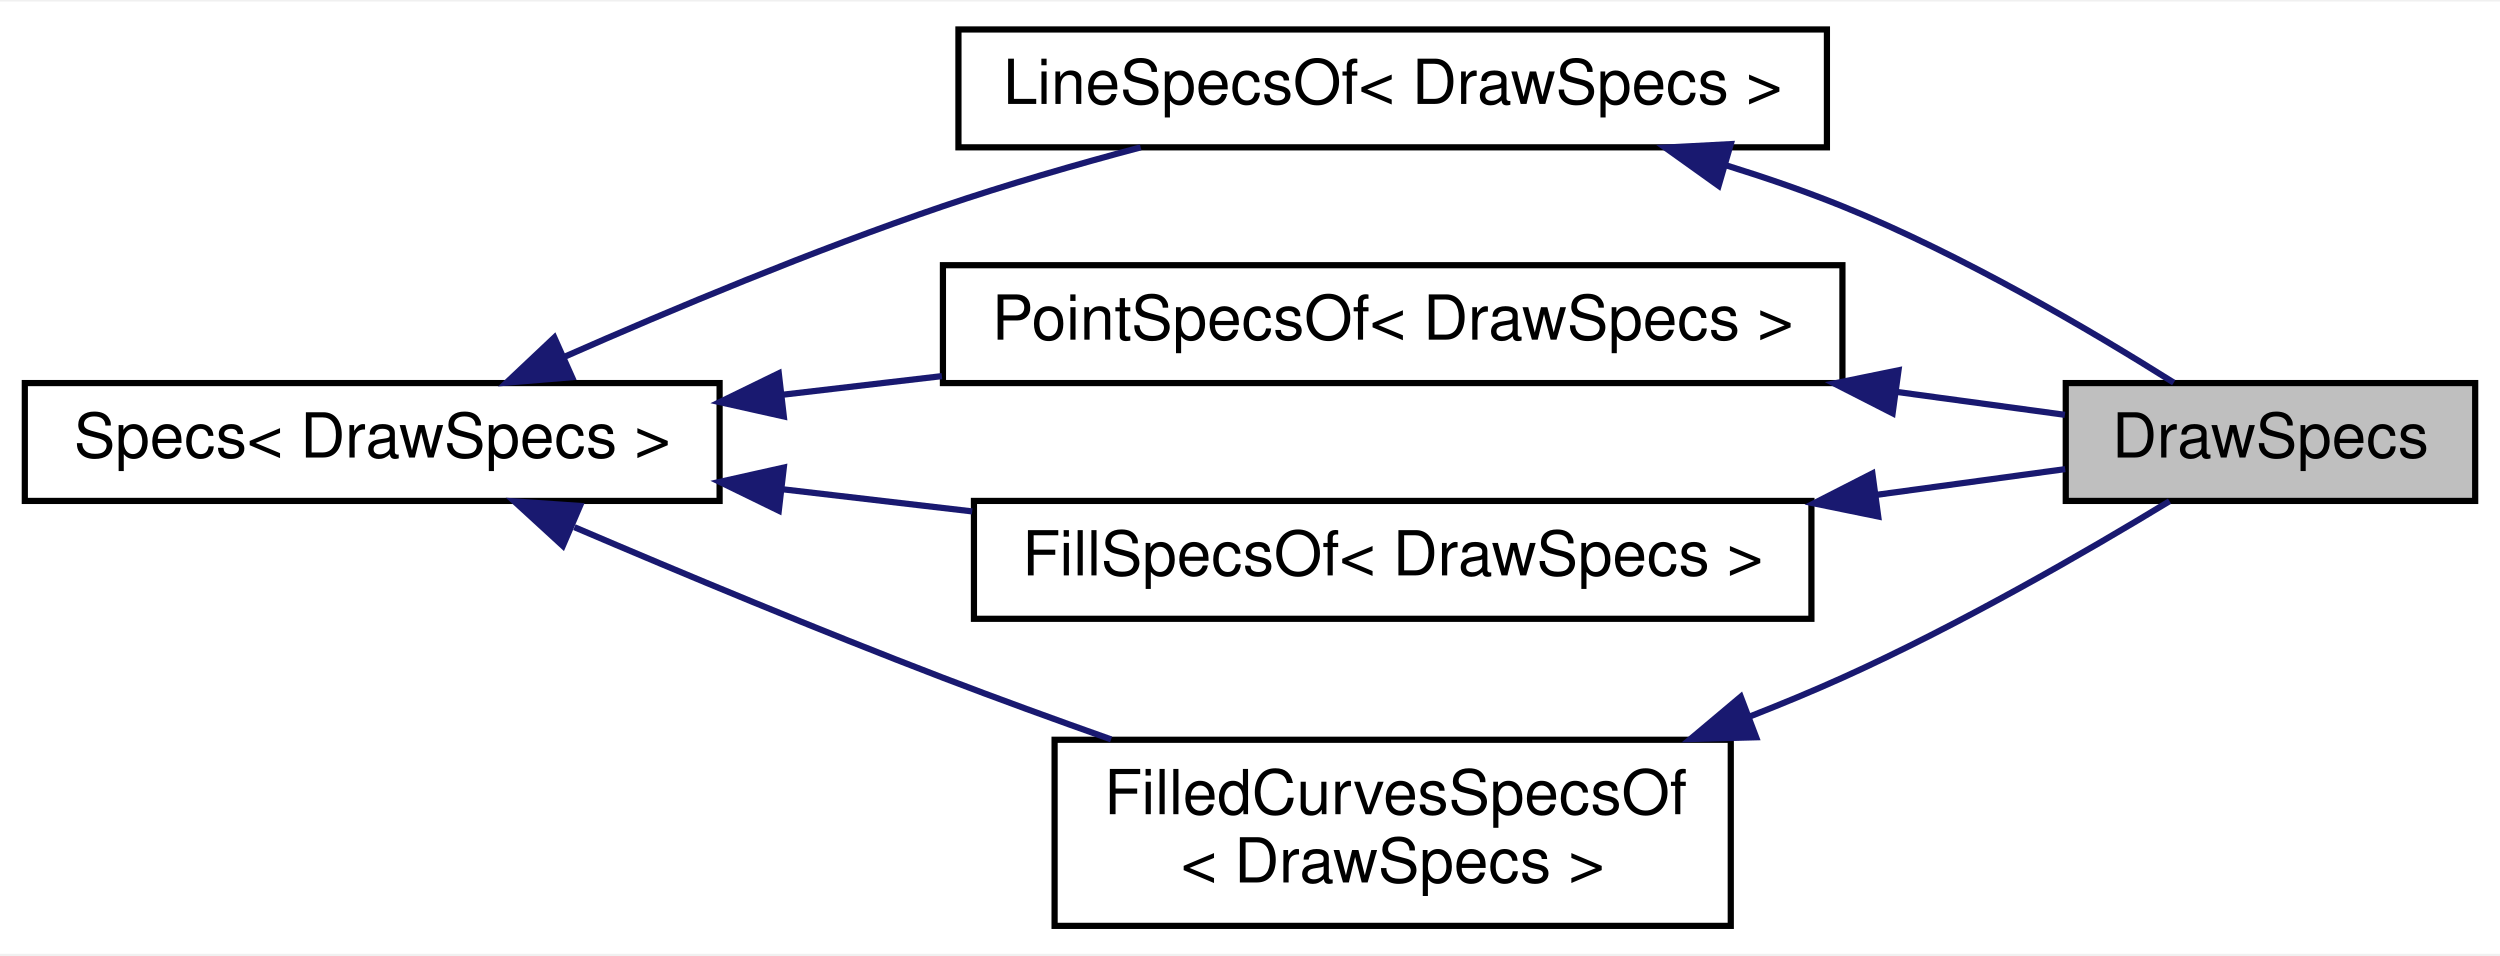
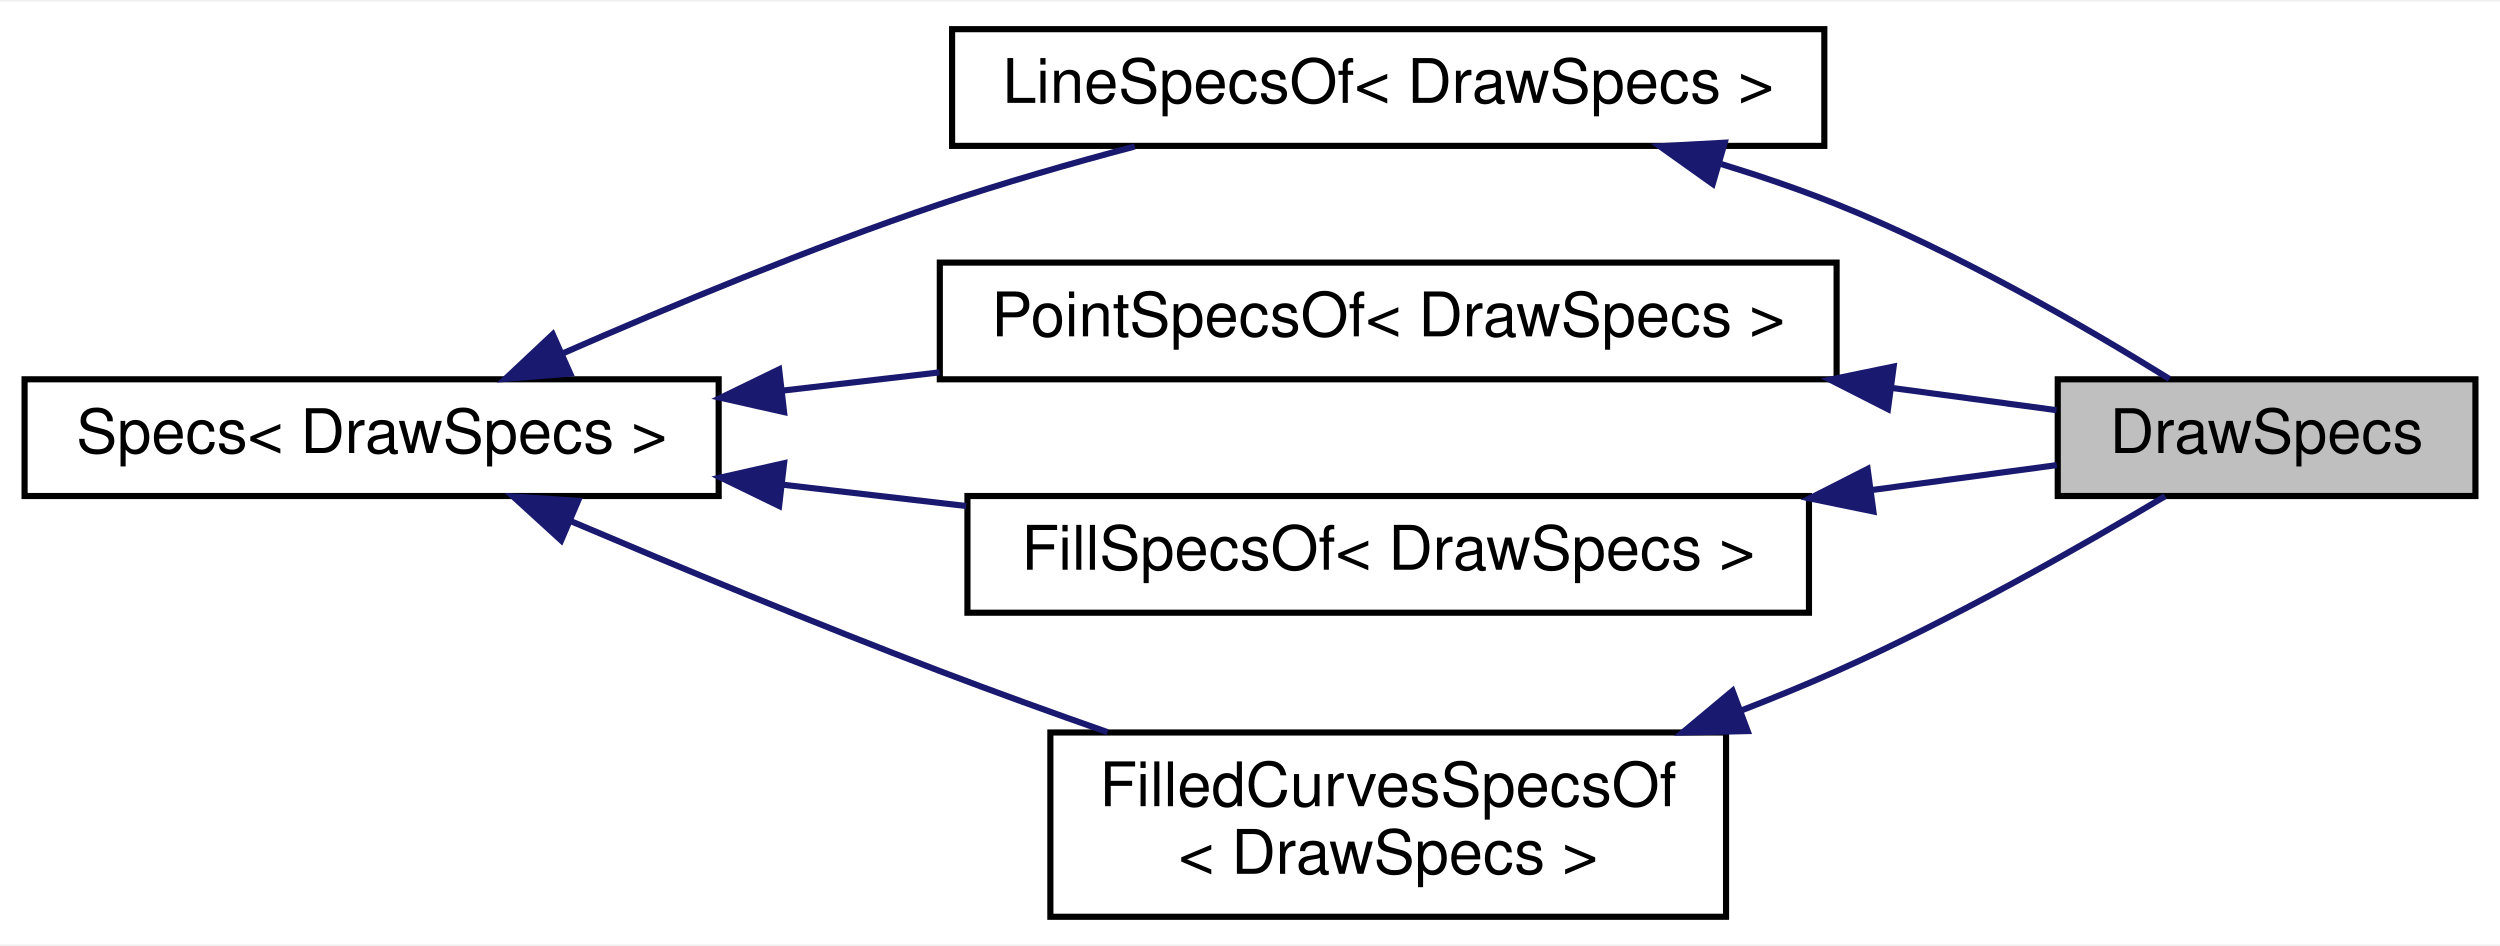
- <svg xmlns="http://www.w3.org/2000/svg" xmlns:xlink="http://www.w3.org/1999/xlink" width="403pt" height="154pt" viewBox="0.00 0.00 403.00 153.50">
+ <svg xmlns="http://www.w3.org/2000/svg" xmlns:xlink="http://www.w3.org/1999/xlink" width="407pt" height="154pt" viewBox="0.00 0.00 407.00 153.50">
  <g id="graph0" class="graph" transform="scale(1 1) rotate(0) translate(4 149.5)">
-     <polygon fill="white" stroke="transparent" points="-4,4 -4,-149.5 399,-149.5 399,4 -4,4" />
+     <polygon fill="white" stroke="transparent" points="-4,4 -4,-149.5 403,-149.5 403,4 -4,4" />
    <g id="node1" class="node">
      <g id="a_node1">
        <a xlink:title="The class where options for the plotted element can be specified.">
-           <polygon fill="#bfbfbf" stroke="black" points="329,-69 329,-88 395,-88 395,-69 329,-69" />
-           <text text-anchor="middle" x="362" y="-76" font-family="Helvetica" font-size="10.00">DrawSpecs</text>
+           <polygon fill="#bfbfbf" stroke="black" points="331,-69 331,-88 399,-88 399,-69 331,-69" />
+           <text text-anchor="middle" x="365" y="-76" font-family="Helvetica" font-size="10.00">DrawSpecs</text>
        </a>
      </g>
    </g>
    <g id="node2" class="node">
      <g id="a_node2">
        <a xlink:href="classsciplot_1_1LineSpecsOf.html" target="_top" xlink:title=" ">
-           <polygon fill="white" stroke="black" points="150.5,-126 150.5,-145 290.5,-145 290.5,-126 150.5,-126" />
-           <text text-anchor="middle" x="220.5" y="-133" font-family="Helvetica" font-size="10.00">LineSpecsOf&lt; DrawSpecs &gt;</text>
+           <polygon fill="white" stroke="black" points="151,-126 151,-145 293,-145 293,-126 151,-126" />
+           <text text-anchor="middle" x="222" y="-133" font-family="Helvetica" font-size="10.00">LineSpecsOf&lt; DrawSpecs &gt;</text>
        </a>
      </g>
    </g>
    <g id="edge1" class="edge">
-       <path fill="none" stroke="midnightblue" d="M274.37,-123.06C280.72,-121.09 287.06,-118.9 293,-116.5 312.3,-108.68 332.99,-96.52 346.41,-88.07" />
-       <polygon fill="midnightblue" stroke="midnightblue" points="273.04,-119.8 264.42,-125.96 275,-126.52 273.04,-119.8" />
+       <path fill="none" stroke="midnightblue" d="M276.22,-123.04C282.63,-121.08 289.01,-118.9 295,-116.5 314.55,-108.67 335.55,-96.51 349.18,-88.06" />
+       <polygon fill="midnightblue" stroke="midnightblue" points="274.83,-119.8 266.2,-125.94 276.78,-126.52 274.83,-119.8" />
    </g>
    <g id="node3" class="node">
      <g id="a_node3">
        <a xlink:href="classsciplot_1_1Specs.html" target="_top" xlink:title=" ">
-           <polygon fill="white" stroke="black" points="0,-69 0,-88 112,-88 112,-69 0,-69" />
-           <text text-anchor="middle" x="56" y="-76" font-family="Helvetica" font-size="10.00">Specs&lt; DrawSpecs &gt;</text>
+           <polygon fill="white" stroke="black" points="0,-69 0,-88 113,-88 113,-69 0,-69" />
+           <text text-anchor="middle" x="56.5" y="-76" font-family="Helvetica" font-size="10.00">Specs&lt; DrawSpecs &gt;</text>
        </a>
      </g>
    </g>
    <g id="edge2" class="edge">
-       <path fill="none" stroke="midnightblue" d="M86.84,-92.17C104.41,-99.91 127.21,-109.43 148,-116.5 158.21,-119.97 169.42,-123.21 179.88,-126" />
-       <polygon fill="midnightblue" stroke="midnightblue" points="88.21,-88.95 77.65,-88.07 85.36,-95.34 88.21,-88.95" />
+       <path fill="none" stroke="midnightblue" d="M87.5,-92.17C105.18,-99.92 128.1,-109.44 149,-116.5 159.17,-119.93 170.31,-123.14 180.73,-125.9" />
+       <polygon fill="midnightblue" stroke="midnightblue" points="88.83,-88.93 78.27,-88.08 85.99,-95.33 88.83,-88.93" />
    </g>
    <g id="node4" class="node">
      <g id="a_node4">
        <a xlink:href="classsciplot_1_1PointSpecsOf.html" target="_top" xlink:title=" ">
-           <polygon fill="white" stroke="black" points="148,-88 148,-107 293,-107 293,-88 148,-88" />
-           <text text-anchor="middle" x="220.5" y="-95" font-family="Helvetica" font-size="10.00">PointSpecsOf&lt; DrawSpecs &gt;</text>
+           <polygon fill="white" stroke="black" points="149,-88 149,-107 295,-107 295,-88 149,-88" />
+           <text text-anchor="middle" x="222" y="-95" font-family="Helvetica" font-size="10.00">PointSpecsOf&lt; DrawSpecs &gt;</text>
        </a>
      </g>
    </g>
    <g id="edge4" class="edge">
-       <path fill="none" stroke="midnightblue" d="M122.17,-86.12C130.61,-87.11 139.29,-88.12 147.83,-89.12" />
-       <polygon fill="midnightblue" stroke="midnightblue" points="122.35,-82.62 112.02,-84.93 121.54,-89.57 122.35,-82.62" />
+       <path fill="none" stroke="midnightblue" d="M123.42,-86.16C131.83,-87.14 140.47,-88.14 148.96,-89.13" />
+       <polygon fill="midnightblue" stroke="midnightblue" points="123.65,-82.66 113.31,-84.99 122.84,-89.62 123.65,-82.66" />
    </g>
    <g id="node5" class="node">
      <g id="a_node5">
        <a xlink:href="classsciplot_1_1FillSpecsOf.html" target="_top" xlink:title=" ">
-           <polygon fill="white" stroke="black" points="153,-50 153,-69 288,-69 288,-50 153,-50" />
-           <text text-anchor="middle" x="220.5" y="-57" font-family="Helvetica" font-size="10.00">FillSpecsOf&lt; DrawSpecs &gt;</text>
+           <polygon fill="white" stroke="black" points="153.5,-50 153.5,-69 290.5,-69 290.5,-50 153.5,-50" />
+           <text text-anchor="middle" x="222" y="-57" font-family="Helvetica" font-size="10.00">FillSpecsOf&lt; DrawSpecs &gt;</text>
        </a>
      </g>
    </g>
    <g id="edge6" class="edge">
-       <path fill="none" stroke="midnightblue" d="M121.99,-70.9C132.1,-69.72 142.56,-68.5 152.72,-67.31" />
-       <polygon fill="midnightblue" stroke="midnightblue" points="121.54,-67.43 112.02,-72.07 122.35,-74.38 121.54,-67.43" />
+       <path fill="none" stroke="midnightblue" d="M123.42,-70.84C133.26,-69.7 143.41,-68.52 153.29,-67.37" />
+       <polygon fill="midnightblue" stroke="midnightblue" points="122.84,-67.38 113.31,-72.01 123.65,-74.34 122.84,-67.38" />
    </g>
    <g id="node6" class="node">
      <g id="a_node6">
        <a xlink:href="classsciplot_1_1FilledCurvesSpecsOf.html" target="_top" xlink:title=" ">
-           <polygon fill="white" stroke="black" points="166,-0.5 166,-30.5 275,-30.5 275,-0.5 166,-0.5" />
-           <text text-anchor="start" x="174" y="-18.5" font-family="Helvetica" font-size="10.00">FilledCurvesSpecsOf</text>
-           <text text-anchor="middle" x="220.5" y="-7.5" font-family="Helvetica" font-size="10.00">&lt; DrawSpecs &gt;</text>
+           <polygon fill="white" stroke="black" points="167,-0.5 167,-30.5 277,-30.5 277,-0.5 167,-0.5" />
+           <text text-anchor="start" x="175" y="-18.5" font-family="Helvetica" font-size="10.00">FilledCurvesSpecsOf</text>
+           <text text-anchor="middle" x="222" y="-7.5" font-family="Helvetica" font-size="10.00">&lt; DrawSpecs &gt;</text>
        </a>
      </g>
    </g>
    <g id="edge8" class="edge">
-       <path fill="none" stroke="midnightblue" d="M88.59,-64.77C106.01,-57.33 128.09,-48.13 148,-40.5 156.72,-37.16 166.1,-33.75 175.11,-30.56" />
-       <polygon fill="midnightblue" stroke="midnightblue" points="86.73,-61.76 78.92,-68.92 89.49,-68.19 86.73,-61.76" />
+       <path fill="none" stroke="midnightblue" d="M88.77,-64.97C106.36,-57.5 128.79,-48.2 149,-40.5 157.78,-37.16 167.23,-33.74 176.3,-30.56" />
+       <polygon fill="midnightblue" stroke="midnightblue" points="87.36,-61.77 79.54,-68.91 90.11,-68.21 87.36,-61.77" />
    </g>
    <g id="edge3" class="edge">
-       <path fill="none" stroke="midnightblue" d="M301.7,-86.58C311.27,-85.27 320.57,-84.01 328.86,-82.88" />
-       <polygon fill="midnightblue" stroke="midnightblue" points="301.09,-83.13 291.66,-87.94 302.04,-90.06 301.09,-83.13" />
+       <path fill="none" stroke="midnightblue" d="M303.85,-86.61C313.33,-85.33 322.55,-84.09 330.81,-82.97" />
+       <polygon fill="midnightblue" stroke="midnightblue" points="303.36,-83.14 293.91,-87.94 304.29,-90.08 303.36,-83.14" />
    </g>
    <g id="edge5" class="edge">
-       <path fill="none" stroke="midnightblue" d="M298.32,-69.96C309.09,-71.43 319.64,-72.87 328.91,-74.13" />
-       <polygon fill="midnightblue" stroke="midnightblue" points="298.77,-66.49 288.39,-68.61 297.83,-73.43 298.77,-66.49" />
+       <path fill="none" stroke="midnightblue" d="M300.77,-69.98C311.33,-71.4 321.68,-72.8 330.84,-74.03" />
+       <polygon fill="midnightblue" stroke="midnightblue" points="300.99,-66.48 290.61,-68.61 300.05,-73.41 300.99,-66.48" />
    </g>
    <g id="edge7" class="edge">
-       <path fill="none" stroke="midnightblue" d="M278.21,-34.31C283.26,-36.29 288.25,-38.36 293,-40.5 311.74,-48.94 332.2,-60.75 345.73,-68.96" />
-       <polygon fill="midnightblue" stroke="midnightblue" points="279.09,-30.9 268.5,-30.62 276.61,-37.44 279.09,-30.9" />
+       <path fill="none" stroke="midnightblue" d="M279.47,-34.08C284.76,-36.13 290.01,-38.28 295,-40.5 313.99,-48.95 334.76,-60.76 348.49,-68.97" />
+       <polygon fill="midnightblue" stroke="midnightblue" points="280.52,-30.73 269.93,-30.5 278.06,-37.29 280.52,-30.73" />
    </g>
  </g>
</svg>
